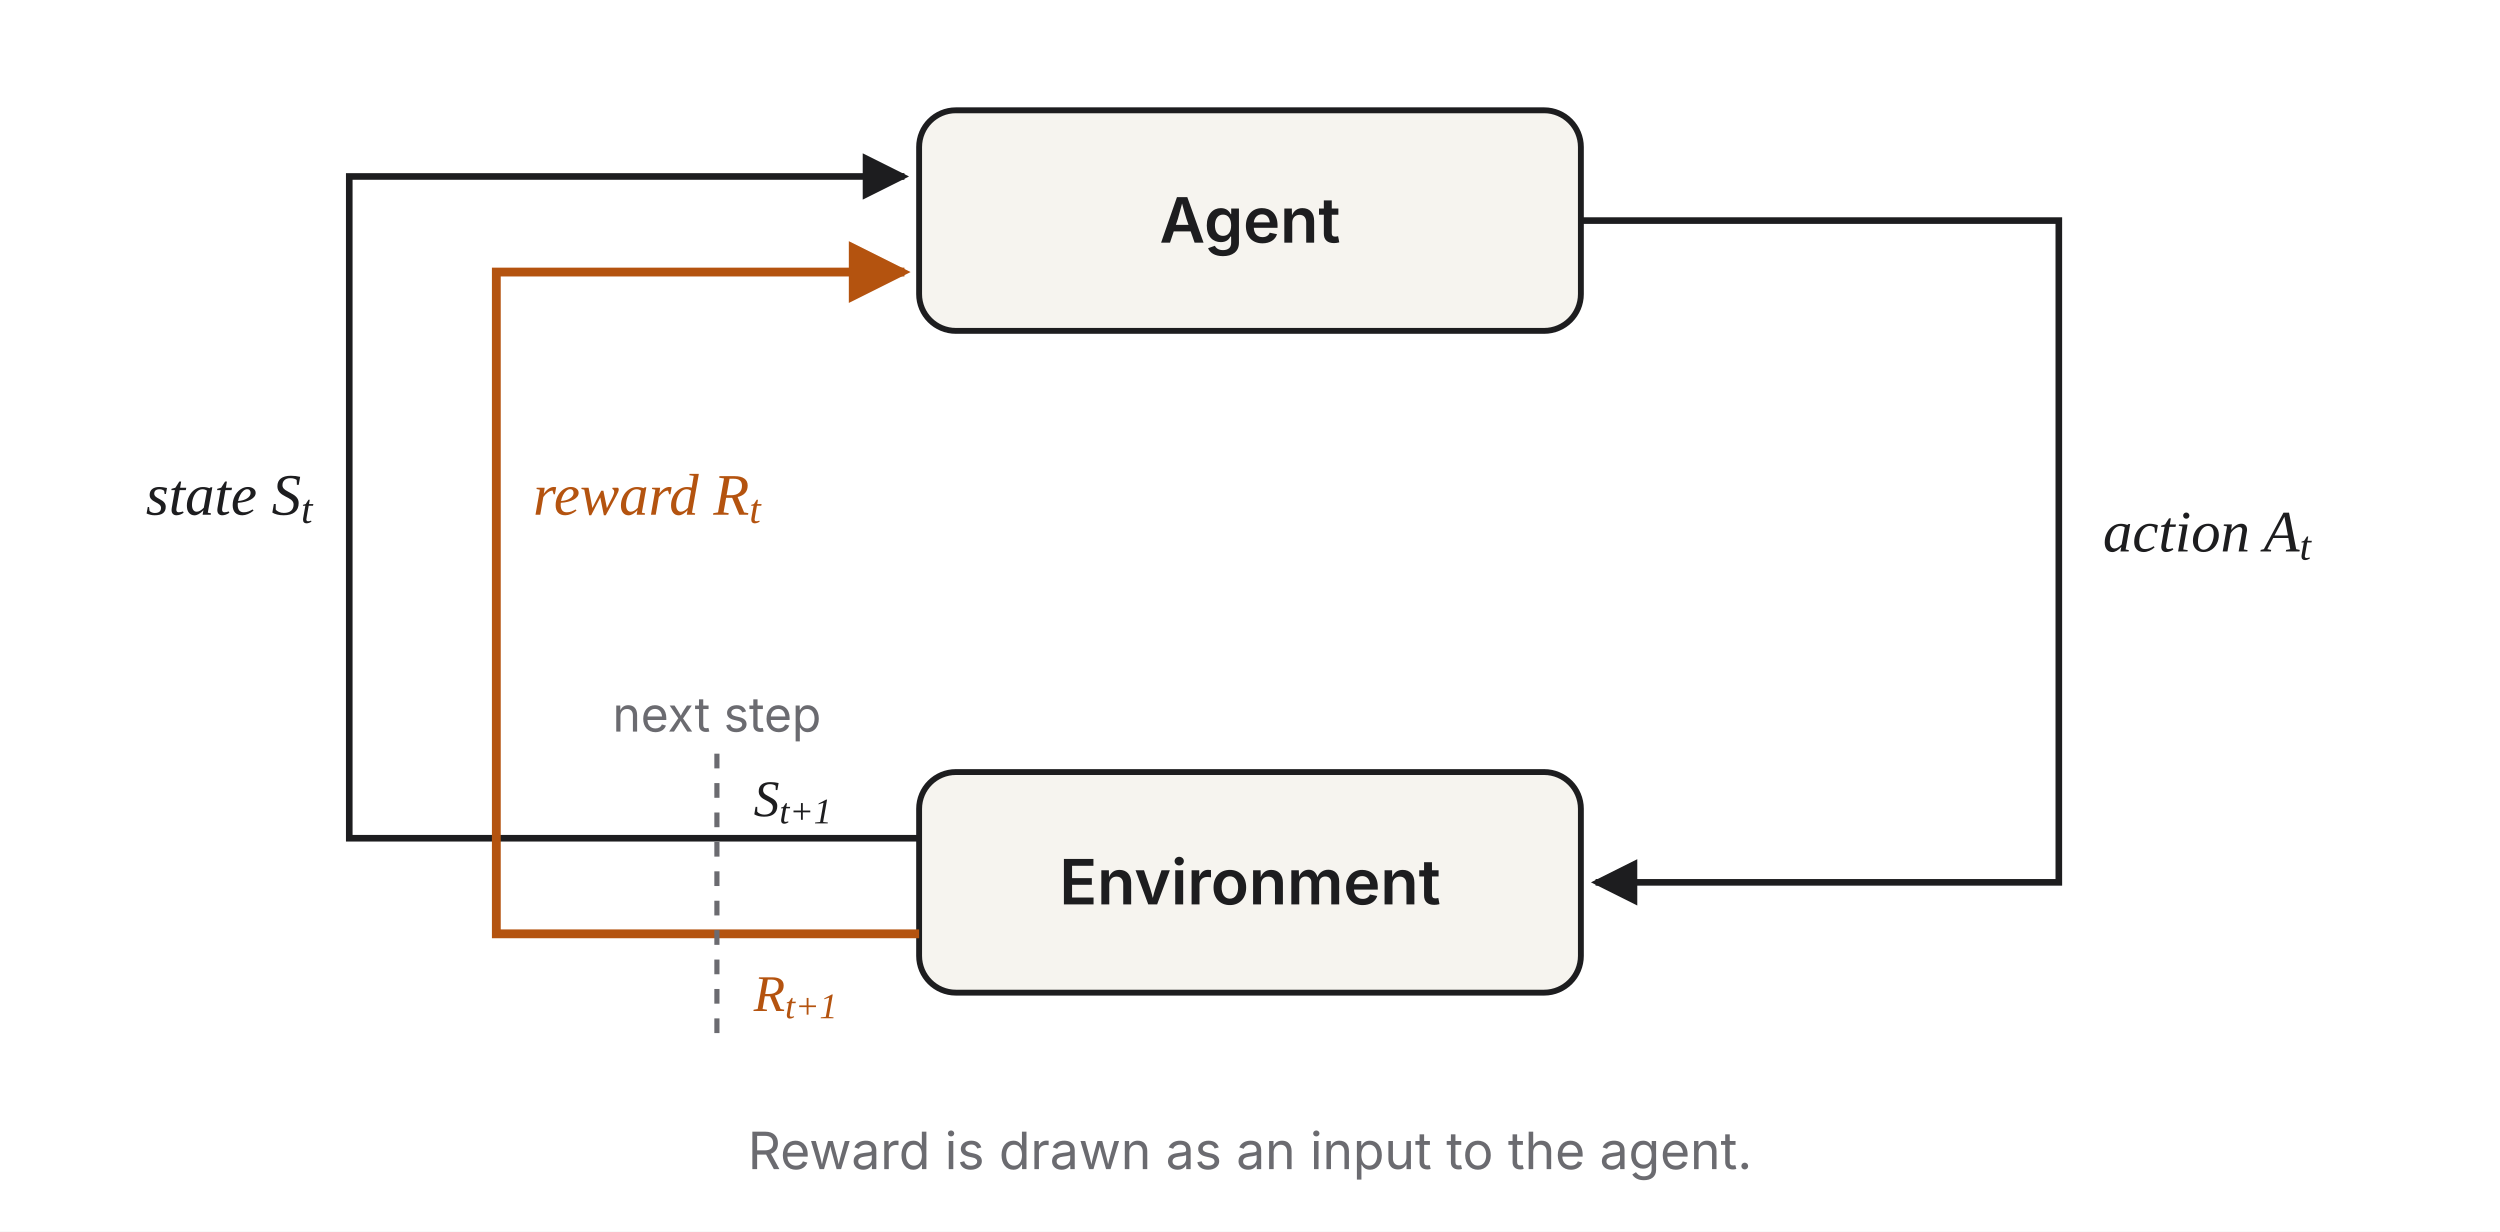
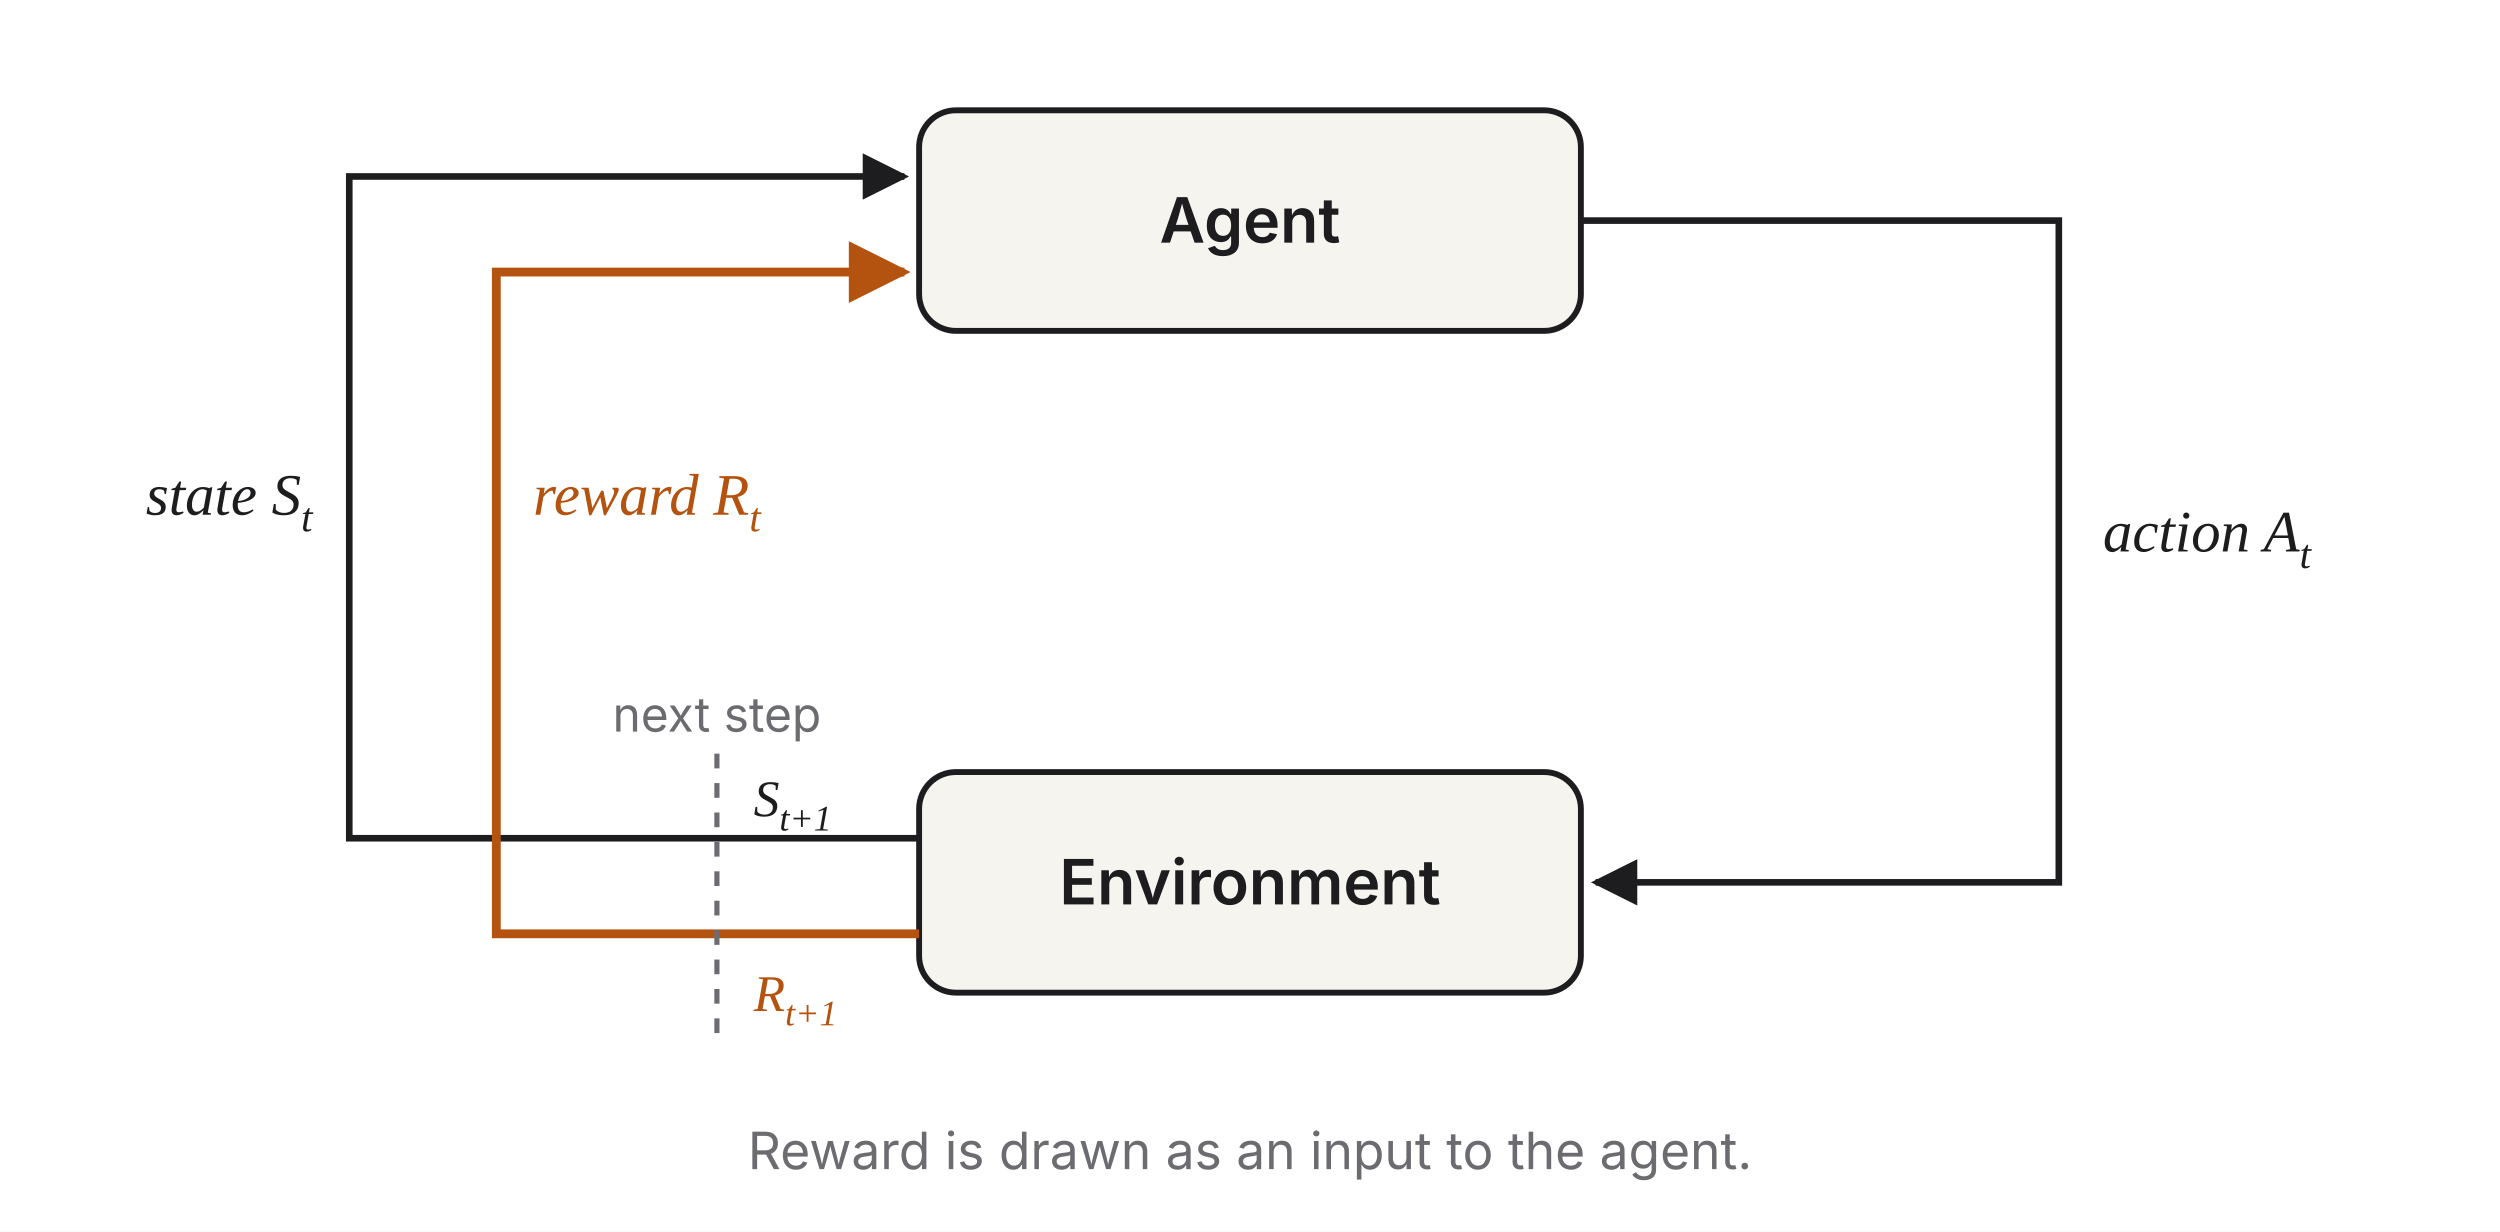
<svg xmlns="http://www.w3.org/2000/svg" viewBox="0 0 680 335" width="680" height="335" role="img">
  <rect width="680" height="335" fill="#ffffff" />
  <defs>
    <marker id="fig1_textbook_loop-a-1d1d1f" viewBox="0 0 10 10" refX="9" refY="5" markerWidth="7" markerHeight="7" orient="auto-start-reverse">
      <path d="M0,0 L10,5 L0,10 z" fill="#1d1d1f" />
    </marker>
    <marker id="fig1_textbook_loop-a-b4530f" viewBox="0 0 10 10" refX="9" refY="5" markerWidth="7" markerHeight="7" orient="auto-start-reverse">
      <path d="M0,0 L10,5 L0,10 z" fill="#b4530f" />
    </marker>
    <marker id="fig1_textbook_loop-a-5b3fa0" viewBox="0 0 10 10" refX="9" refY="5" markerWidth="7" markerHeight="7" orient="auto-start-reverse">
      <path d="M0,0 L10,5 L0,10 z" fill="#5b3fa0" />
    </marker>
    <marker id="fig1_textbook_loop-a-6b6b70" viewBox="0 0 10 10" refX="9" refY="5" markerWidth="7" markerHeight="7" orient="auto-start-reverse">
      <path d="M0,0 L10,5 L0,10 z" fill="#6b6b70" />
    </marker>
  </defs>
  <rect x="250" y="30" width="180" height="60" rx="10" fill="#f6f4ef" stroke="#1d1d1f" stroke-width="1.6" />
  <text x="340.0" y="66.0" font-size="17" fill="#1d1d1f" text-anchor="middle" font-style="normal" font-weight="600" font-family="Inter, 'Helvetica Neue', Arial, sans-serif">Agent</text>
  <rect x="250" y="210" width="180" height="60" rx="10" fill="#f6f4ef" stroke="#1d1d1f" stroke-width="1.6" />
  <text x="340.0" y="246.0" font-size="17" fill="#1d1d1f" text-anchor="middle" font-style="normal" font-weight="600" font-family="Inter, 'Helvetica Neue', Arial, sans-serif">Environment</text>
  <path d="M430,60 L560,60 L560,240 L434,240" fill="none" stroke="#1d1d1f" stroke-width="1.8" marker-end="url(#fig1_textbook_loop-a-1d1d1f)" />
-   <text x="572" y="150" font-size="16" fill="#1d1d1f" text-anchor="start" font-style="italic" font-weight="400" font-family="'Source Serif 4', 'Times New Roman', serif">action A<tspan baseline-shift="sub" font-size="70%">t</tspan>
+   <text x="572" y="150" font-size="16" fill="#1d1d1f" text-anchor="start" font-style="italic" font-weight="400" font-family="'Source Serif 4', 'Times New Roman', serif">action A<tspan dy="4.5" font-size="70%">t</tspan>
  </text>
  <path d="M250,228 L95,228 L95,48 L246,48" fill="none" stroke="#1d1d1f" stroke-width="1.8" marker-end="url(#fig1_textbook_loop-a-1d1d1f)" />
  <path d="M250,254 L135,254 L135,74 L246,74" fill="none" stroke="#b4530f" stroke-width="2.4" marker-end="url(#fig1_textbook_loop-a-b4530f)" />
  <line x1="195" y1="205" x2="195" y2="285" stroke="#6b6b70" stroke-width="1.4" stroke-dasharray="4 4" />
  <text x="195" y="199" font-size="13" fill="#6b6b70" text-anchor="middle" font-style="normal" font-weight="400" font-family="Inter, 'Helvetica Neue', Arial, sans-serif">next step</text>
-   <text x="205" y="222" font-size="14" fill="#1d1d1f" text-anchor="start" font-style="italic" font-weight="400" font-family="'Source Serif 4', 'Times New Roman', serif">S<tspan baseline-shift="sub" font-size="70%">t+1</tspan>
+   <text x="205" y="222" font-size="14" fill="#1d1d1f" text-anchor="start" font-style="italic" font-weight="400" font-family="'Source Serif 4', 'Times New Roman', serif">S<tspan dy="3.9" font-size="70%">t+1</tspan>
  </text>
-   <text x="205" y="275" font-size="14" fill="#b4530f" text-anchor="start" font-style="italic" font-weight="400" font-family="'Source Serif 4', 'Times New Roman', serif">R<tspan baseline-shift="sub" font-size="70%">t+1</tspan>
+   <text x="205" y="275" font-size="14" fill="#b4530f" text-anchor="start" font-style="italic" font-weight="400" font-family="'Source Serif 4', 'Times New Roman', serif">R<tspan dy="3.9" font-size="70%">t+1</tspan>
  </text>
-   <text x="85" y="140" font-size="16" fill="#1d1d1f" text-anchor="end" font-style="italic" font-weight="400" font-family="'Source Serif 4', 'Times New Roman', serif">state S<tspan baseline-shift="sub" font-size="70%">t</tspan>
+   <text x="85" y="140" font-size="16" fill="#1d1d1f" text-anchor="end" font-style="italic" font-weight="400" font-family="'Source Serif 4', 'Times New Roman', serif">state S<tspan dy="4.5" font-size="70%">t</tspan>
  </text>
-   <text x="145" y="140" font-size="16" fill="#b4530f" text-anchor="start" font-style="italic" font-weight="400" font-family="'Source Serif 4', 'Times New Roman', serif">reward R<tspan baseline-shift="sub" font-size="70%">t</tspan>
+   <text x="145" y="140" font-size="16" fill="#b4530f" text-anchor="start" font-style="italic" font-weight="400" font-family="'Source Serif 4', 'Times New Roman', serif">reward R<tspan dy="4.5" font-size="70%">t</tspan>
  </text>
  <text x="340" y="318" font-size="14" fill="#6b6b70" text-anchor="middle" font-style="normal" font-weight="400" font-family="Inter, 'Helvetica Neue', Arial, sans-serif">Reward is drawn as an input to the agent.</text>
</svg>
